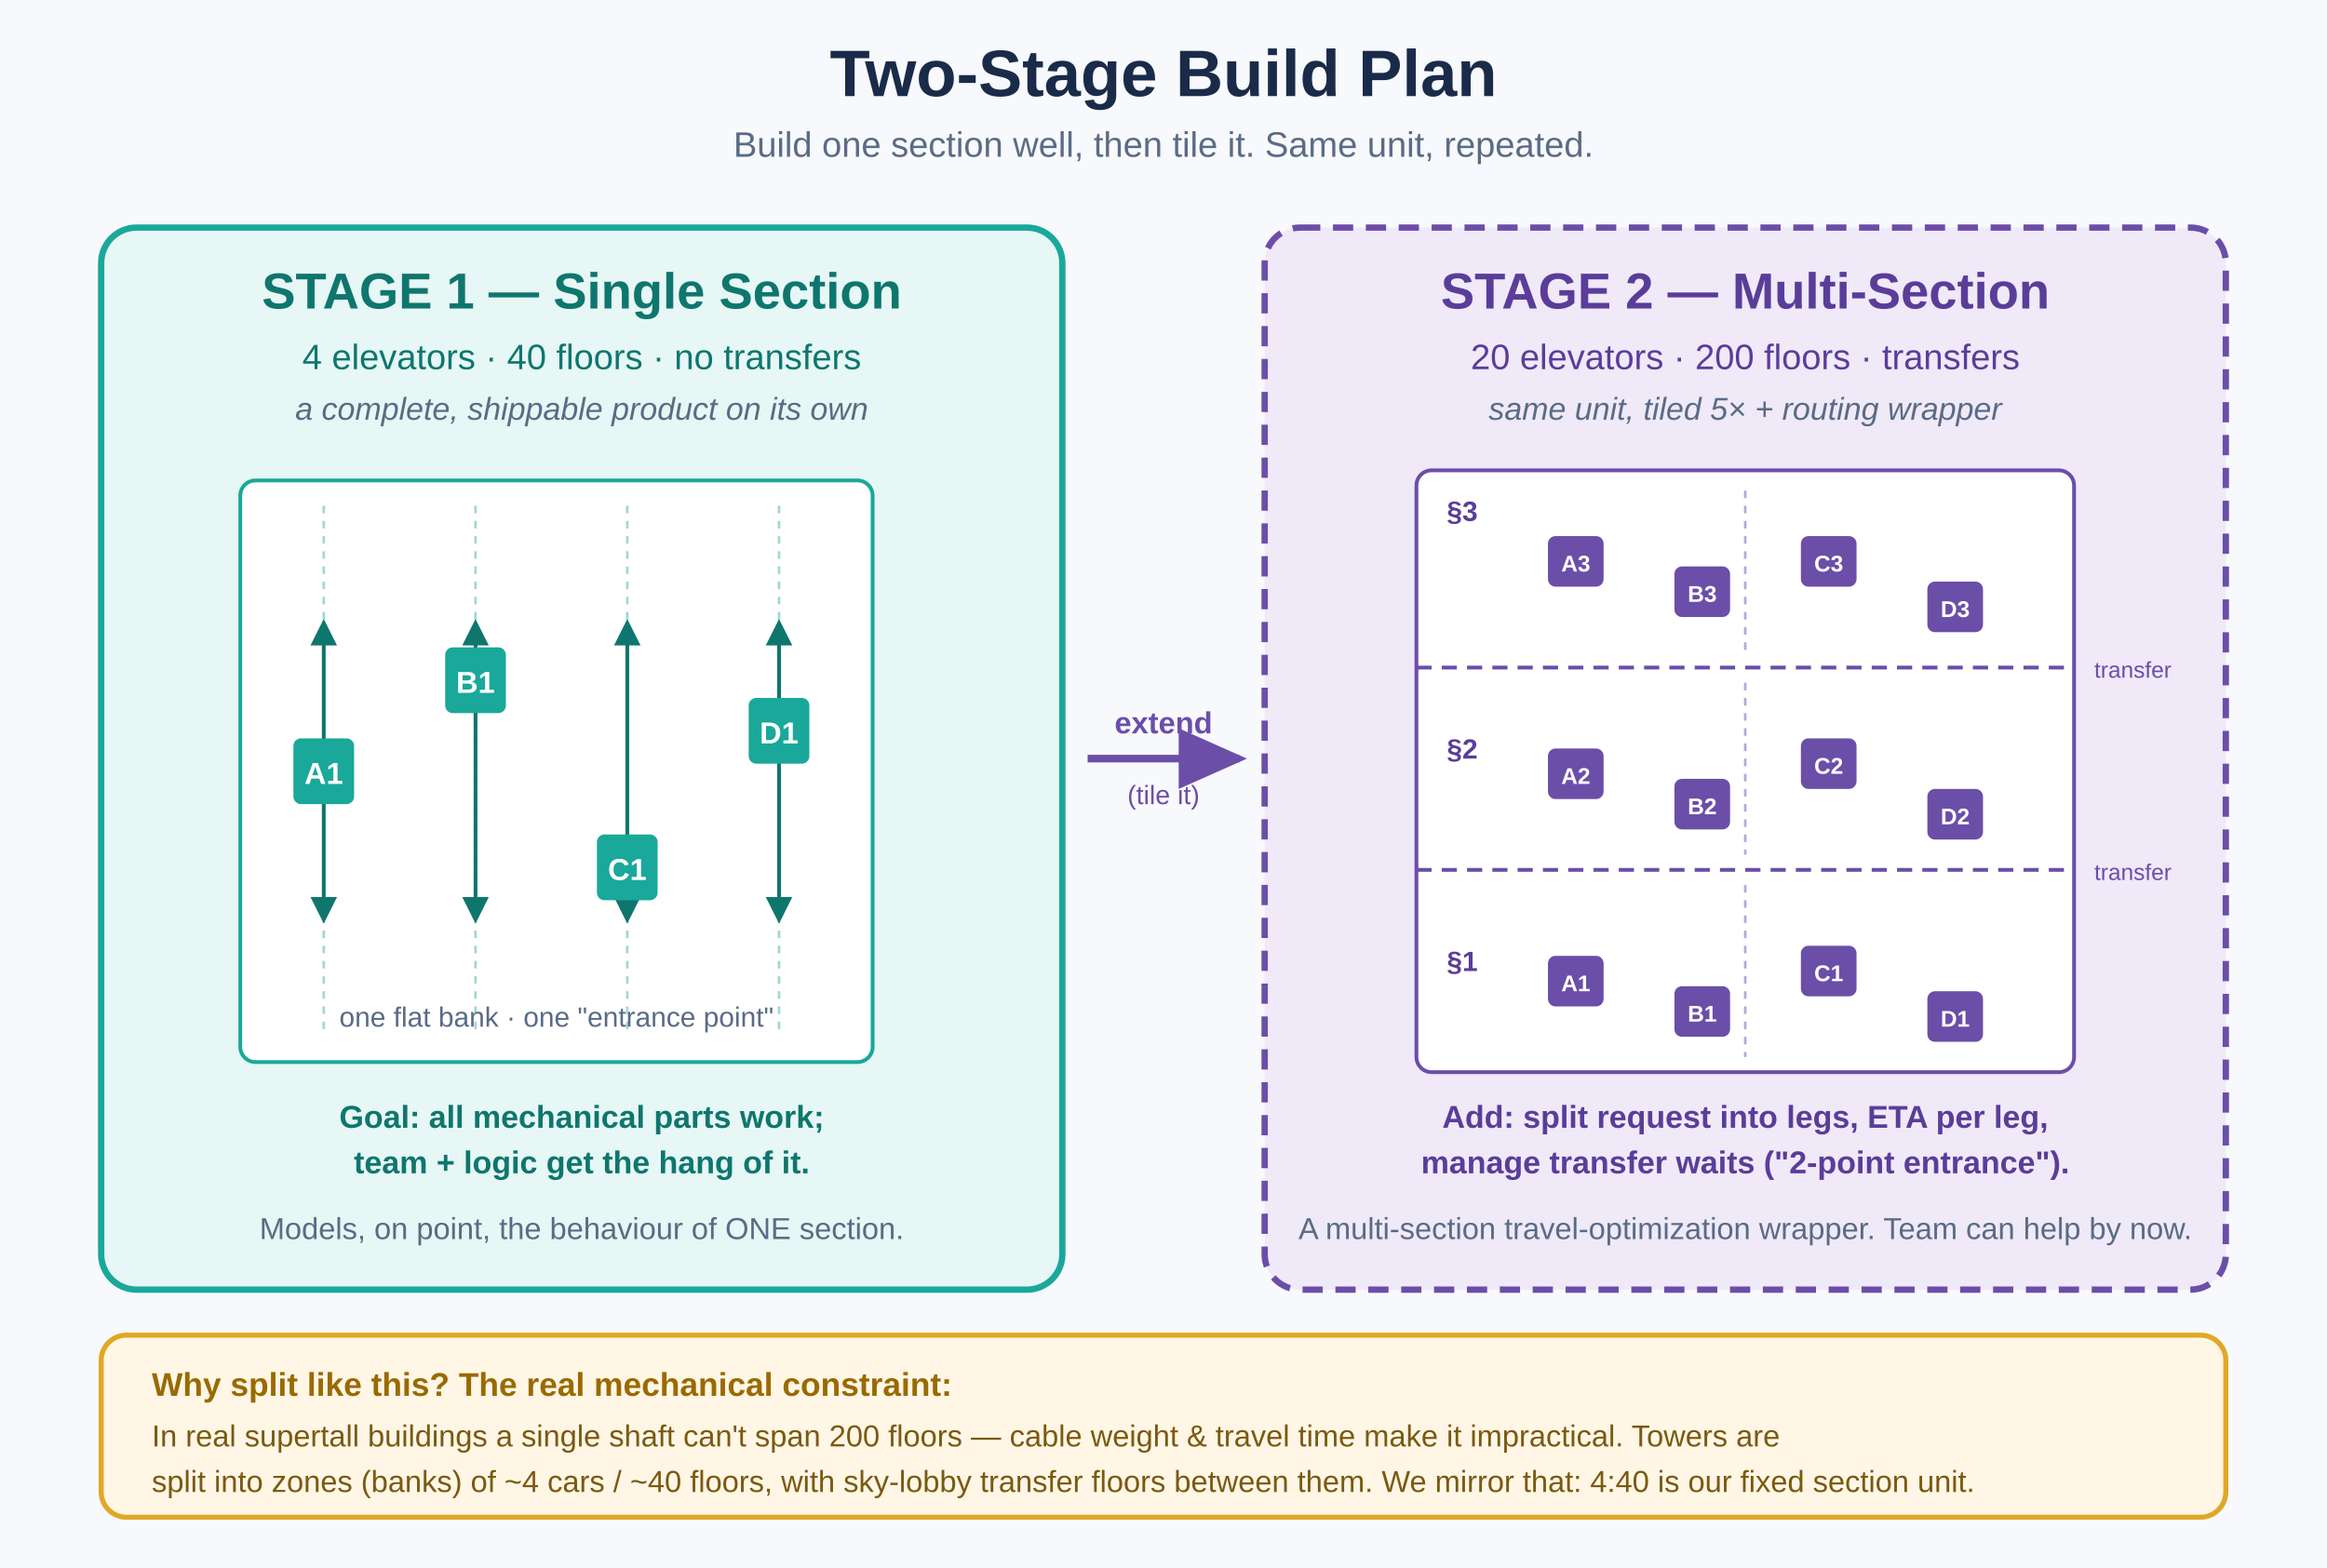
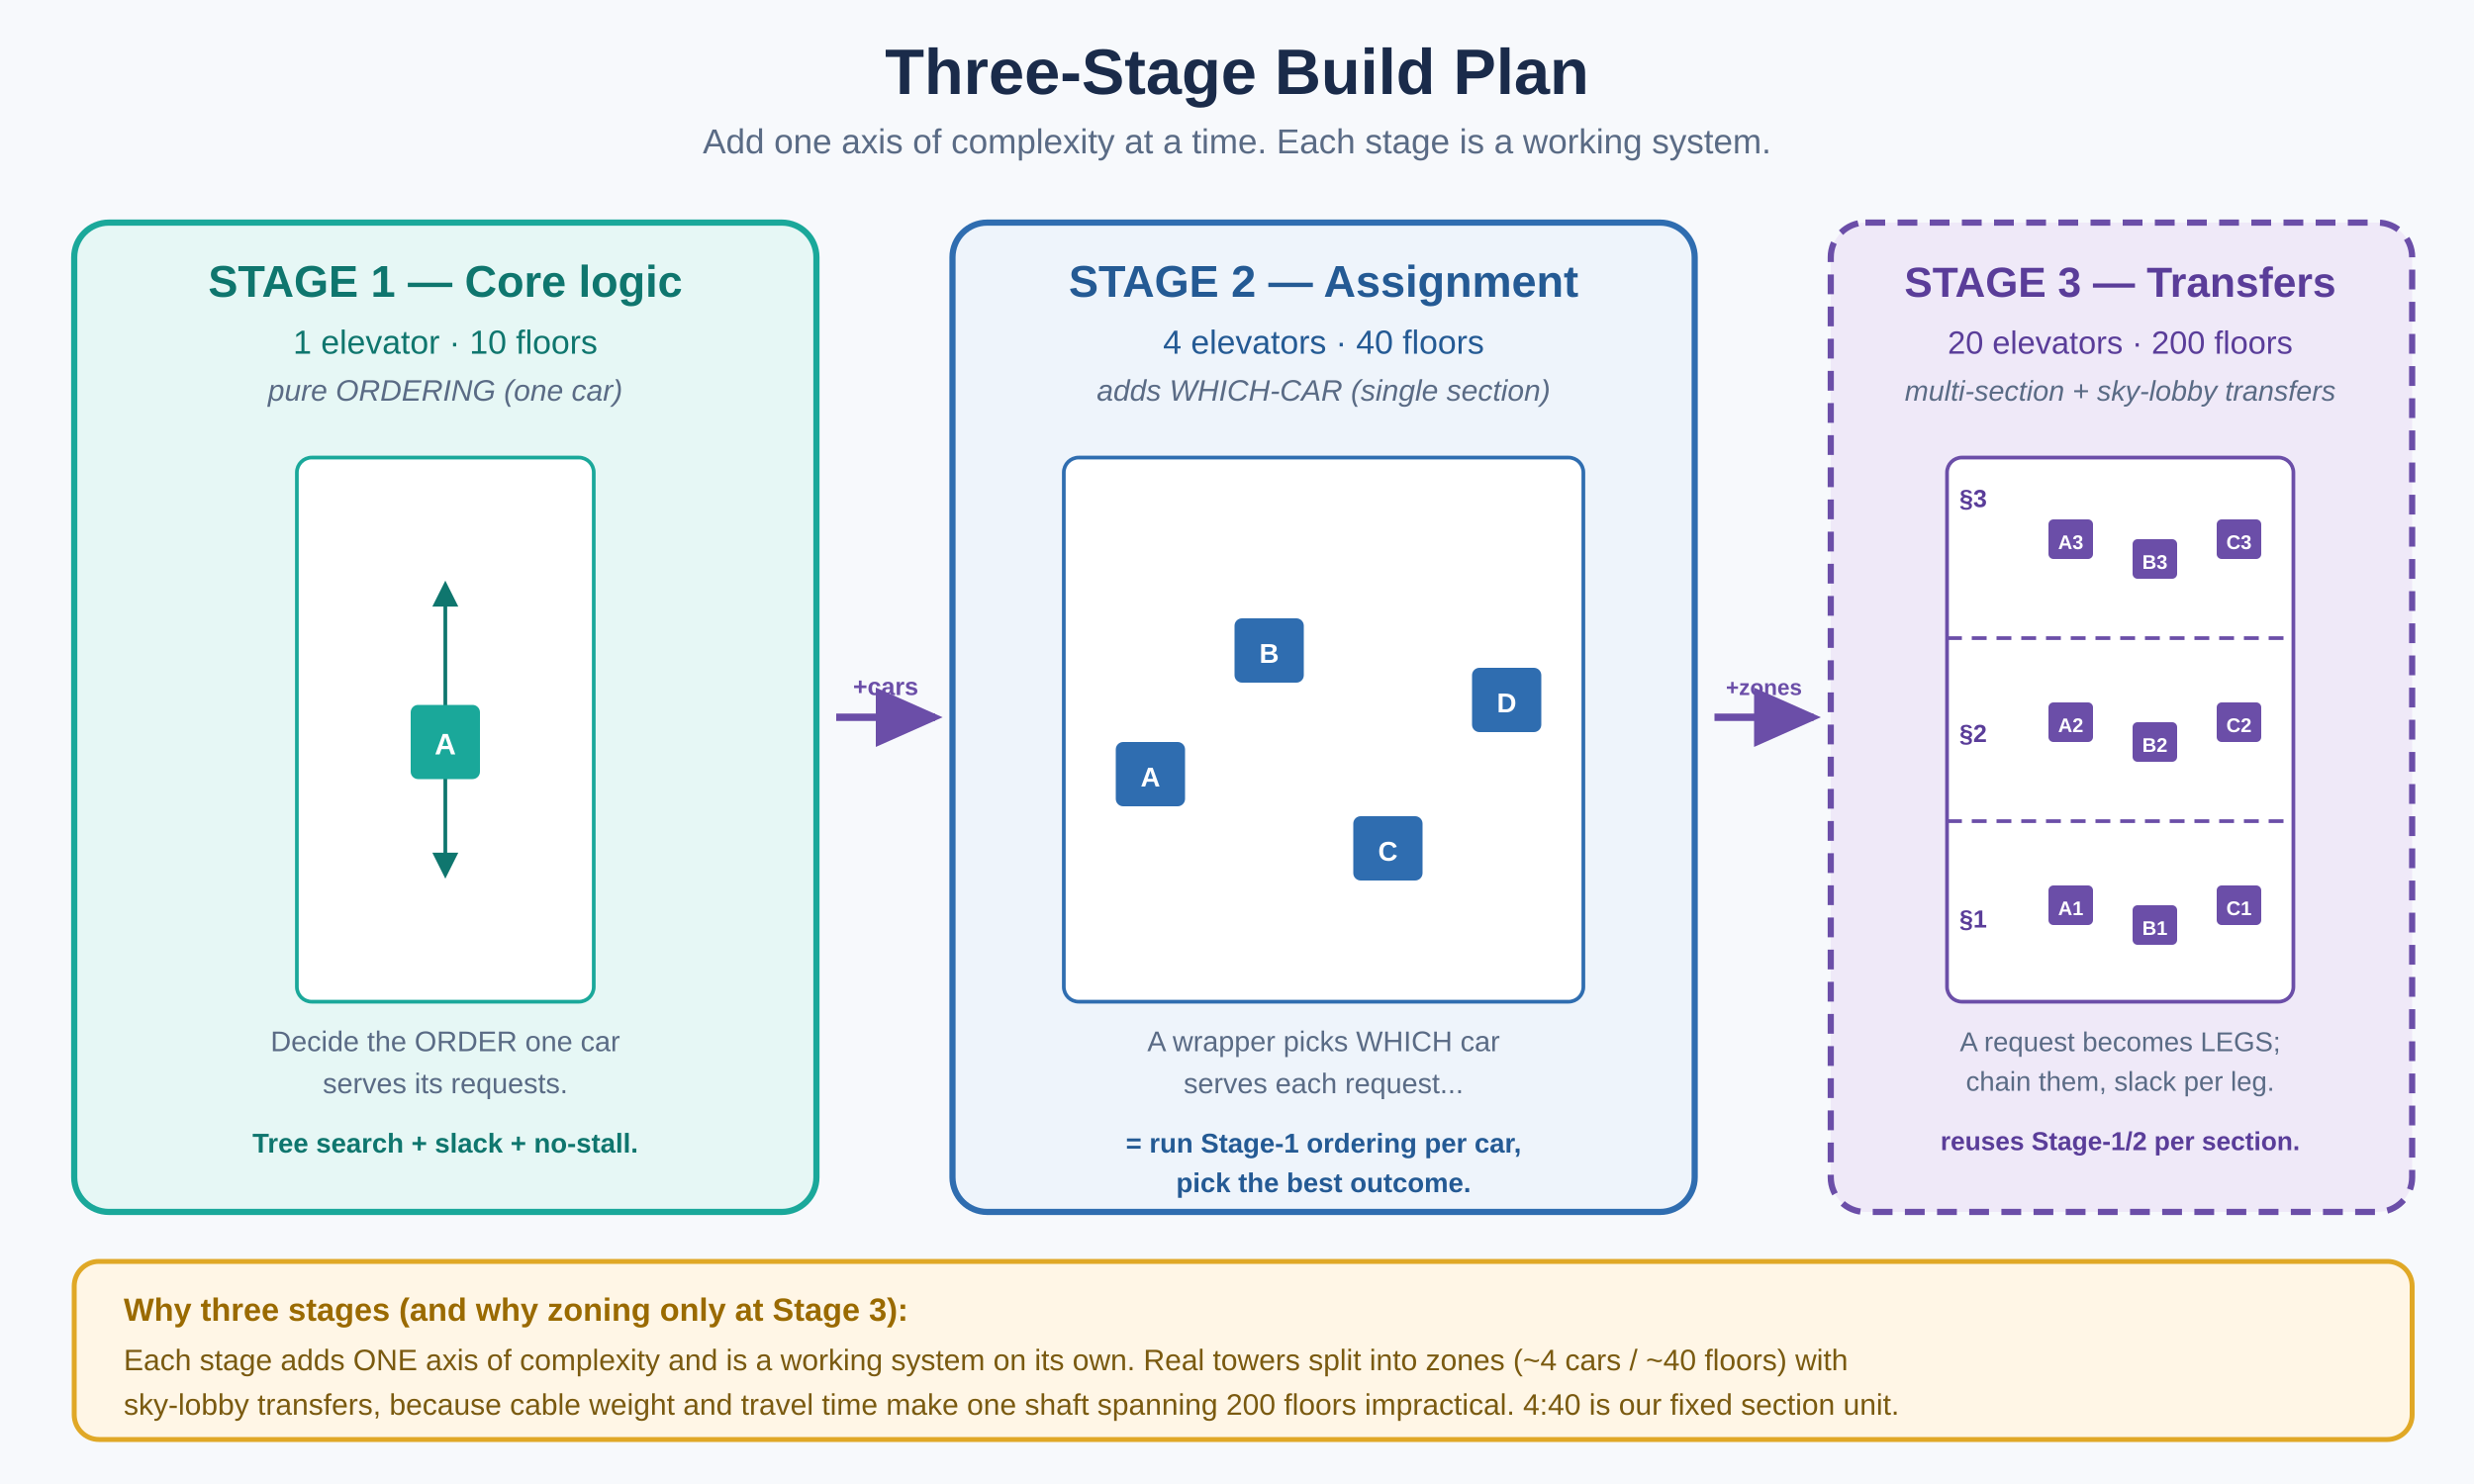
- <svg xmlns="http://www.w3.org/2000/svg" viewBox="0 0 920 620" font-family="Segoe UI, Arial, sans-serif">
-   <rect width="920" height="620" fill="#f7f9fc" />
-   <text x="460" y="38" text-anchor="middle" font-size="26" font-weight="700" fill="#1a2b4a">Two-Stage Build Plan</text>
-   <text x="460" y="62" text-anchor="middle" font-size="14" fill="#5a6b85">Build one section well, then tile it. Same unit, repeated.</text>
-   <rect x="40" y="90" width="380" height="420" rx="14" fill="#e6f7f5" stroke="#1aa89a" stroke-width="2.5" />
-   <text x="230" y="122" text-anchor="middle" font-size="20" font-weight="700" fill="#0f766e">STAGE 1 — Single Section</text>
-   <text x="230" y="146" text-anchor="middle" font-size="14" fill="#0f766e">4 elevators · 40 floors · no transfers</text>
-   <text x="230" y="166" text-anchor="middle" font-size="12.5" fill="#5a6b85" font-style="italic">a complete, shippable product on its own</text>
-   <rect x="95" y="190" width="250" height="230" rx="6" fill="#ffffff" stroke="#1aa89a" stroke-width="1.5" />
-   <g stroke="#9fd8d1" stroke-width="1" stroke-dasharray="3 3">
-     <line x1="128" y1="200" x2="128" y2="410" />
-     <line x1="188" y1="200" x2="188" y2="410" />
-     <line x1="248" y1="200" x2="248" y2="410" />
-     <line x1="308" y1="200" x2="308" y2="410" />
+ <svg xmlns="http://www.w3.org/2000/svg" viewBox="0 0 1000 600" font-family="Segoe UI, Arial, sans-serif">
+   <rect width="1000" height="600" fill="#f7f9fc" />
+   <text x="500" y="38" text-anchor="middle" font-size="26" font-weight="700" fill="#1a2b4a">Three-Stage Build Plan</text>
+   <text x="500" y="62" text-anchor="middle" font-size="14" fill="#5a6b85">Add one axis of complexity at a time. Each stage is a working system.</text>
+   <rect x="30" y="90" width="300" height="400" rx="14" fill="#e6f7f5" stroke="#1aa89a" stroke-width="2.5" />
+   <text x="180" y="120" text-anchor="middle" font-size="18" font-weight="700" fill="#0f766e">STAGE 1 — Core logic</text>
+   <text x="180" y="143" text-anchor="middle" font-size="13.5" fill="#0f766e">1 elevator · 10 floors</text>
+   <text x="180" y="162" text-anchor="middle" font-size="12" fill="#5a6b85" font-style="italic">pure ORDERING (one car)</text>
+   <rect x="120" y="185" width="120" height="220" rx="6" fill="#ffffff" stroke="#1aa89a" stroke-width="1.5" />
+   <line x1="180" y1="240" x2="180" y2="350" stroke="#0f766e" stroke-width="1.5" marker-end="url(#tA)" marker-start="url(#tAs)" />
+   <rect x="166" y="285" width="28" height="30" rx="3" fill="#1aa89a" />
+   <text x="180" y="305" text-anchor="middle" font-size="12" font-weight="700" fill="#fff">A</text>
+   <text x="180" y="425" text-anchor="middle" font-size="11.5" fill="#5a6b85">Decide the ORDER one car</text>
+   <text x="180" y="442" text-anchor="middle" font-size="11.5" fill="#5a6b85">serves its requests.</text>
+   <text x="180" y="466" text-anchor="middle" font-size="11" fill="#0f766e" font-weight="600">Tree search + slack + no-stall.</text>
+   <line x1="338" y1="290" x2="378" y2="290" stroke="#6b4ea8" stroke-width="3" marker-end="url(#pA)" />
+   <text x="358" y="281" text-anchor="middle" font-size="10" font-weight="700" fill="#6b4ea8">+cars</text>
+   <rect x="385" y="90" width="300" height="400" rx="14" fill="#eef4fb" stroke="#2f6db0" stroke-width="2.5" />
+   <text x="535" y="120" text-anchor="middle" font-size="18" font-weight="700" fill="#245a94">STAGE 2 — Assignment</text>
+   <text x="535" y="143" text-anchor="middle" font-size="13.5" fill="#245a94">4 elevators · 40 floors</text>
+   <text x="535" y="162" text-anchor="middle" font-size="12" fill="#5a6b85" font-style="italic">adds WHICH-CAR (single section)</text>
+   <rect x="430" y="185" width="210" height="220" rx="6" fill="#ffffff" stroke="#2f6db0" stroke-width="1.5" />
+   <g fill="#2f6db0">
+     <rect x="451" y="300" width="28" height="26" rx="3" />
+     <rect x="499" y="250" width="28" height="26" rx="3" />
+     <rect x="547" y="330" width="28" height="26" rx="3" />
+     <rect x="595" y="270" width="28" height="26" rx="3" />
  </g>
-   <g stroke="#0f766e" stroke-width="1.5" marker-end="url(#tArrow)" marker-start="url(#tArrowS)">
-     <line x1="128" y1="250" x2="128" y2="360" />
-     <line x1="188" y1="250" x2="188" y2="360" />
-     <line x1="248" y1="250" x2="248" y2="360" />
-     <line x1="308" y1="250" x2="308" y2="360" />
+   <g fill="#ffffff" font-size="11" font-weight="700" text-anchor="middle">
+     <text x="465" y="318">A</text>
+     <text x="513" y="268">B</text>
+     <text x="561" y="348">C</text>
+     <text x="609" y="288">D</text>
  </g>
-   <g fill="#1aa89a">
-     <rect x="116" y="292" width="24" height="26" rx="3" />
-     <rect x="176" y="256" width="24" height="26" rx="3" />
-     <rect x="236" y="330" width="24" height="26" rx="3" />
-     <rect x="296" y="276" width="24" height="26" rx="3" />
+   <text x="535" y="425" text-anchor="middle" font-size="11.5" fill="#5a6b85">A wrapper picks WHICH car</text>
+   <text x="535" y="442" text-anchor="middle" font-size="11.5" fill="#5a6b85">serves each request...</text>
+   <text x="535" y="466" text-anchor="middle" font-size="11" fill="#245a94" font-weight="600">= run Stage-1 ordering per car,</text>
+   <text x="535" y="482" text-anchor="middle" font-size="11" fill="#245a94" font-weight="600">pick the best outcome.</text>
+   <line x1="693" y1="290" x2="733" y2="290" stroke="#6b4ea8" stroke-width="3" marker-end="url(#pA)" />
+   <text x="713" y="281" text-anchor="middle" font-size="9" font-weight="700" fill="#6b4ea8">+zones</text>
+   <rect x="740" y="90" width="235" height="400" rx="14" fill="#efe9f8" stroke="#6b4ea8" stroke-width="2.5" stroke-dasharray="8 5" />
+   <text x="857" y="120" text-anchor="middle" font-size="17" font-weight="700" fill="#5a3d99">STAGE 3 — Transfers</text>
+   <text x="857" y="143" text-anchor="middle" font-size="13" fill="#5a3d99">20 elevators · 200 floors</text>
+   <text x="857" y="162" text-anchor="middle" font-size="11.5" fill="#5a6b85" font-style="italic">multi-section + sky-lobby transfers</text>
+   <rect x="787" y="185" width="140" height="220" rx="6" fill="#ffffff" stroke="#6b4ea8" stroke-width="1.5" />
+   <line x1="787" y1="258" x2="927" y2="258" stroke="#6b4ea8" stroke-width="1.5" stroke-dasharray="6 4" />
+   <line x1="787" y1="332" x2="927" y2="332" stroke="#6b4ea8" stroke-width="1.5" stroke-dasharray="6 4" />
+   <text x="792" y="205" font-size="10" font-weight="700" fill="#5a3d99">§3</text>
+   <text x="792" y="300" font-size="10" font-weight="700" fill="#5a3d99">§2</text>
+   <text x="792" y="375" font-size="10" font-weight="700" fill="#5a3d99">§1</text>
+   <g fill="#6b4ea8" font-size="8" text-anchor="middle">
+     <rect x="828" y="210" width="18" height="16" rx="2" />
+     <text x="837" y="222" fill="#fff" font-weight="700">A3</text>
+     <rect x="862" y="218" width="18" height="16" rx="2" />
+     <text x="871" y="230" fill="#fff" font-weight="700">B3</text>
+     <rect x="896" y="210" width="18" height="16" rx="2" />
+     <text x="905" y="222" fill="#fff" font-weight="700">C3</text>
+     <rect x="828" y="284" width="18" height="16" rx="2" />
+     <text x="837" y="296" fill="#fff" font-weight="700">A2</text>
+     <rect x="862" y="292" width="18" height="16" rx="2" />
+     <text x="871" y="304" fill="#fff" font-weight="700">B2</text>
+     <rect x="896" y="284" width="18" height="16" rx="2" />
+     <text x="905" y="296" fill="#fff" font-weight="700">C2</text>
+     <rect x="828" y="358" width="18" height="16" rx="2" />
+     <text x="837" y="370" fill="#fff" font-weight="700">A1</text>
+     <rect x="862" y="366" width="18" height="16" rx="2" />
+     <text x="871" y="378" fill="#fff" font-weight="700">B1</text>
+     <rect x="896" y="358" width="18" height="16" rx="2" />
+     <text x="905" y="370" fill="#fff" font-weight="700">C1</text>
  </g>
-   <g fill="#ffffff" font-size="12" font-weight="700" text-anchor="middle">
-     <text x="128" y="310">A1</text>
-     <text x="188" y="274">B1</text>
-     <text x="248" y="348">C1</text>
-     <text x="308" y="294">D1</text>
-   </g>
-   <text x="220" y="406" text-anchor="middle" font-size="11" fill="#5a6b85">one flat bank · one "entrance point"</text>
-   <text x="230" y="446" text-anchor="middle" font-size="12.5" fill="#0f766e" font-weight="600">Goal: all mechanical parts work;</text>
-   <text x="230" y="464" text-anchor="middle" font-size="12.5" fill="#0f766e" font-weight="600">team + logic get the hang of it.</text>
-   <text x="230" y="490" text-anchor="middle" font-size="12" fill="#5a6b85">Models, on point, the behaviour of ONE section.</text>
-   <line x1="430" y1="300" x2="490" y2="300" stroke="#6b4ea8" stroke-width="3" marker-end="url(#pArrow)" />
-   <text x="460" y="290" text-anchor="middle" font-size="12" font-weight="700" fill="#6b4ea8">extend</text>
-   <text x="460" y="318" text-anchor="middle" font-size="10.5" fill="#6b4ea8">(tile it)</text>
-   <rect x="500" y="90" width="380" height="420" rx="14" fill="#efe9f8" stroke="#6b4ea8" stroke-width="2.5" stroke-dasharray="8 5" />
-   <text x="690" y="122" text-anchor="middle" font-size="20" font-weight="700" fill="#5a3d99">STAGE 2 — Multi-Section</text>
-   <text x="690" y="146" text-anchor="middle" font-size="14" fill="#5a3d99">20 elevators · 200 floors · transfers</text>
-   <text x="690" y="166" text-anchor="middle" font-size="12.5" fill="#5a6b85" font-style="italic">same unit, tiled 5× + routing wrapper</text>
-   <rect x="560" y="186" width="260" height="238" rx="6" fill="#ffffff" stroke="#6b4ea8" stroke-width="1.5" />
-   <line x1="560" y1="264" x2="820" y2="264" stroke="#6b4ea8" stroke-width="1.5" stroke-dasharray="6 4" />
-   <line x1="560" y1="344" x2="820" y2="344" stroke="#6b4ea8" stroke-width="1.5" stroke-dasharray="6 4" />
-   <text x="828" y="268" font-size="9" fill="#6b4ea8">transfer</text>
-   <text x="828" y="348" font-size="9" fill="#6b4ea8">transfer</text>
-   <text x="572" y="206" font-size="11" font-weight="700" fill="#5a3d99">§3</text>
-   <text x="572" y="300" font-size="11" font-weight="700" fill="#5a3d99">§2</text>
-   <text x="572" y="384" font-size="11" font-weight="700" fill="#5a3d99">§1</text>
-   <g fill="#6b4ea8" font-size="9" text-anchor="middle">
-     <rect x="612" y="212" width="22" height="20" rx="3" />
-     <text x="623" y="226" fill="#fff" font-weight="700">A3</text>
-     <rect x="662" y="224" width="22" height="20" rx="3" />
-     <text x="673" y="238" fill="#fff" font-weight="700">B3</text>
-     <rect x="712" y="212" width="22" height="20" rx="3" />
-     <text x="723" y="226" fill="#fff" font-weight="700">C3</text>
-     <rect x="762" y="230" width="22" height="20" rx="3" />
-     <text x="773" y="244" fill="#fff" font-weight="700">D3</text>
-     <rect x="612" y="296" width="22" height="20" rx="3" />
-     <text x="623" y="310" fill="#fff" font-weight="700">A2</text>
-     <rect x="662" y="308" width="22" height="20" rx="3" />
-     <text x="673" y="322" fill="#fff" font-weight="700">B2</text>
-     <rect x="712" y="292" width="22" height="20" rx="3" />
-     <text x="723" y="306" fill="#fff" font-weight="700">C2</text>
-     <rect x="762" y="312" width="22" height="20" rx="3" />
-     <text x="773" y="326" fill="#fff" font-weight="700">D2</text>
-     <rect x="612" y="378" width="22" height="20" rx="3" />
-     <text x="623" y="392" fill="#fff" font-weight="700">A1</text>
-     <rect x="662" y="390" width="22" height="20" rx="3" />
-     <text x="673" y="404" fill="#fff" font-weight="700">B1</text>
-     <rect x="712" y="374" width="22" height="20" rx="3" />
-     <text x="723" y="388" fill="#fff" font-weight="700">C1</text>
-     <rect x="762" y="392" width="22" height="20" rx="3" />
-     <text x="773" y="406" fill="#fff" font-weight="700">D1</text>
-   </g>
-   <g stroke="#b9a4dd" stroke-width="1" stroke-dasharray="3 3">
-     <line x1="690" y1="194" x2="690" y2="258" />
-     <line x1="690" y1="270" x2="690" y2="338" />
-     <line x1="690" y1="350" x2="690" y2="418" />
-   </g>
-   <text x="690" y="446" text-anchor="middle" font-size="12.5" fill="#5a3d99" font-weight="600">Add: split request into legs, ETA per leg,</text>
-   <text x="690" y="464" text-anchor="middle" font-size="12.5" fill="#5a3d99" font-weight="600">manage transfer waits ("2-point entrance").</text>
-   <text x="690" y="490" text-anchor="middle" font-size="12" fill="#5a6b85">A multi-section travel-optimization wrapper. Team can help by now.</text>
-   <rect x="40" y="528" width="840" height="72" rx="10" fill="#fff6e6" stroke="#e0a826" stroke-width="2" />
-   <text x="60" y="552" font-size="13" font-weight="700" fill="#9a6a00">Why split like this? The real mechanical constraint:</text>
-   <text x="60" y="572" font-size="12" fill="#7a5a10">In real supertall buildings a single shaft can't span 200 floors — cable weight &amp; travel time make it impractical. Towers are</text>
-   <text x="60" y="590" font-size="12" fill="#7a5a10">split into zones (banks) of ~4 cars / ~40 floors, with sky-lobby transfer floors between them. We mirror that: 4:40 is our fixed section unit.</text>
+   <text x="857" y="425" text-anchor="middle" font-size="11" fill="#5a6b85">A request becomes LEGS;</text>
+   <text x="857" y="441" text-anchor="middle" font-size="11" fill="#5a6b85">chain them, slack per leg.</text>
+   <text x="857" y="465" text-anchor="middle" font-size="10.5" fill="#5a3d99" font-weight="600">reuses Stage-1/2 per section.</text>
+   <rect x="30" y="510" width="945" height="72" rx="10" fill="#fff6e6" stroke="#e0a826" stroke-width="2" />
+   <text x="50" y="534" font-size="13" font-weight="700" fill="#9a6a00">Why three stages (and why zoning only at Stage 3):</text>
+   <text x="50" y="554" font-size="12" fill="#7a5a10">Each stage adds ONE axis of complexity and is a working system on its own. Real towers split into zones (~4 cars / ~40 floors) with</text>
+   <text x="50" y="572" font-size="12" fill="#7a5a10">sky-lobby transfers, because cable weight and travel time make one shaft spanning 200 floors impractical. 4:40 is our fixed section unit.</text>
  <defs>
-     <marker id="tArrow" markerWidth="7" markerHeight="7" refX="3.5" refY="3.5" orient="auto">
+     <marker id="tA" markerWidth="7" markerHeight="7" refX="3.5" refY="3.5" orient="auto">
      <path d="M0,0 L7,3.5 L0,7 Z" fill="#0f766e" />
    </marker>
-     <marker id="tArrowS" markerWidth="7" markerHeight="7" refX="3.5" refY="3.5" orient="auto">
+     <marker id="tAs" markerWidth="7" markerHeight="7" refX="3.5" refY="3.5" orient="auto">
      <path d="M7,0 L0,3.5 L7,7 Z" fill="#0f766e" />
    </marker>
-     <marker id="pArrow" markerWidth="10" markerHeight="10" refX="8" refY="4" orient="auto">
+     <marker id="pA" markerWidth="10" markerHeight="10" refX="8" refY="4" orient="auto">
      <path d="M0,0 L9,4 L0,8 Z" fill="#6b4ea8" />
    </marker>
  </defs>
</svg>
